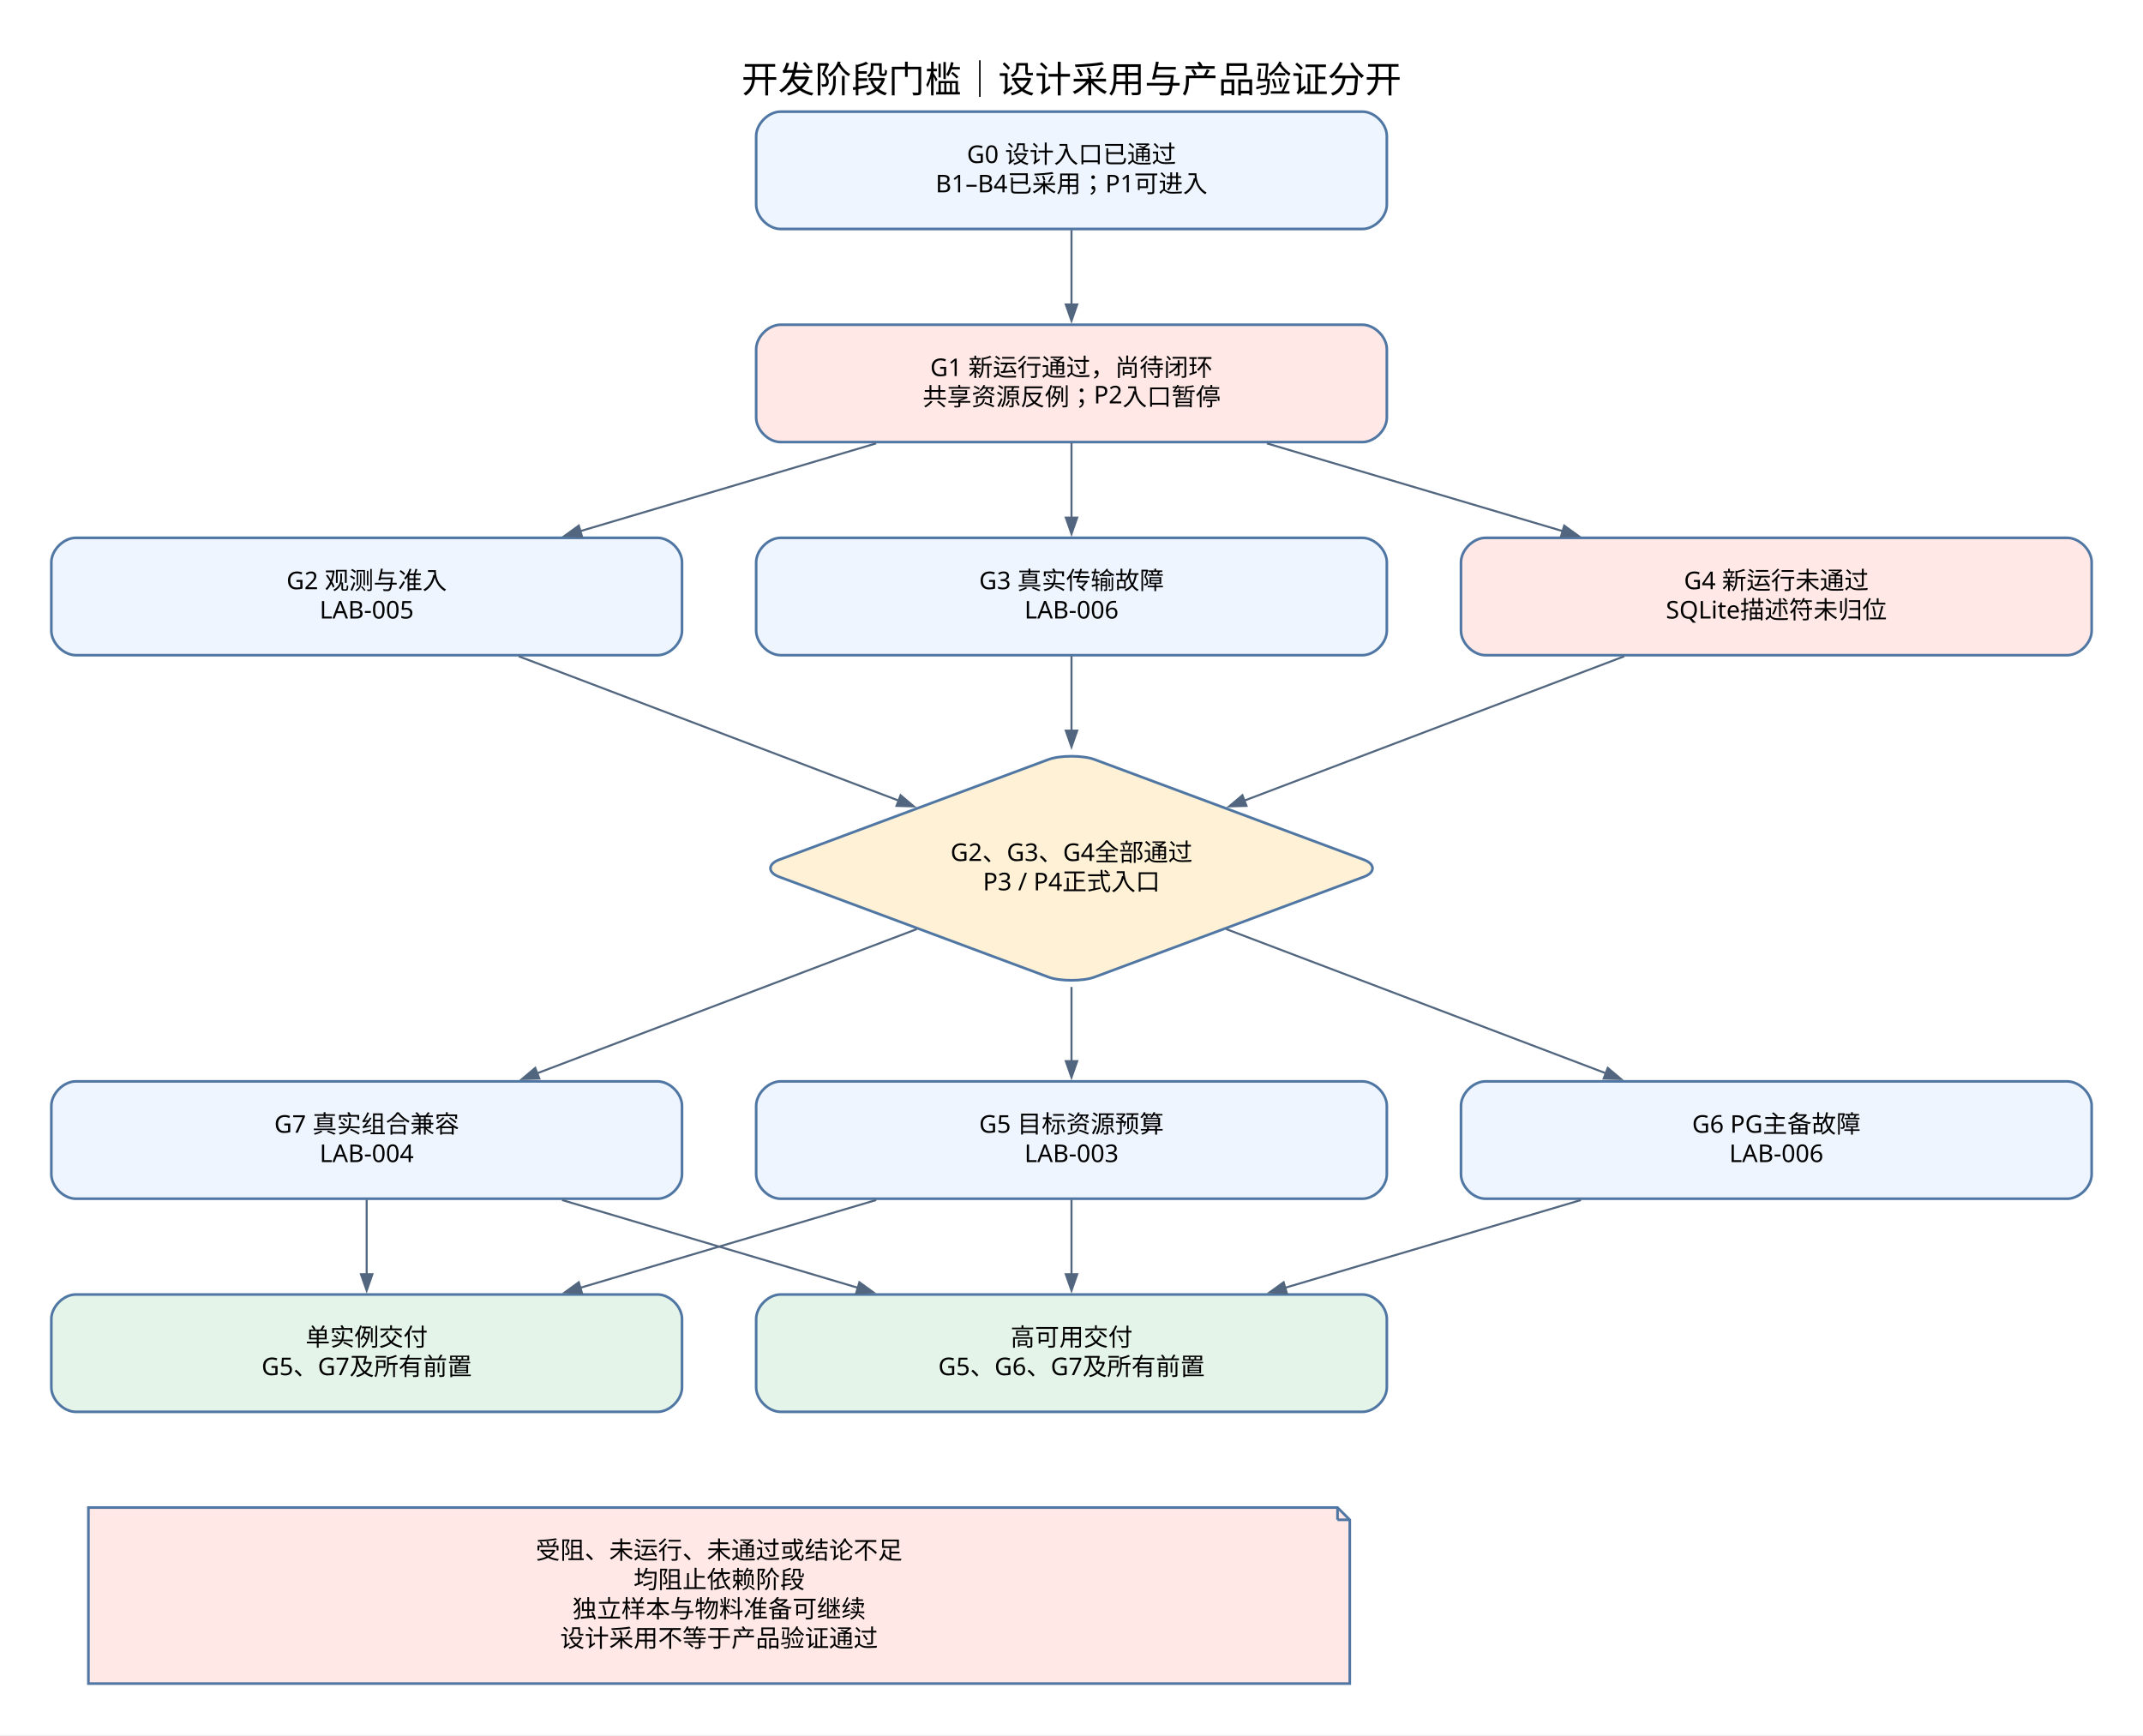
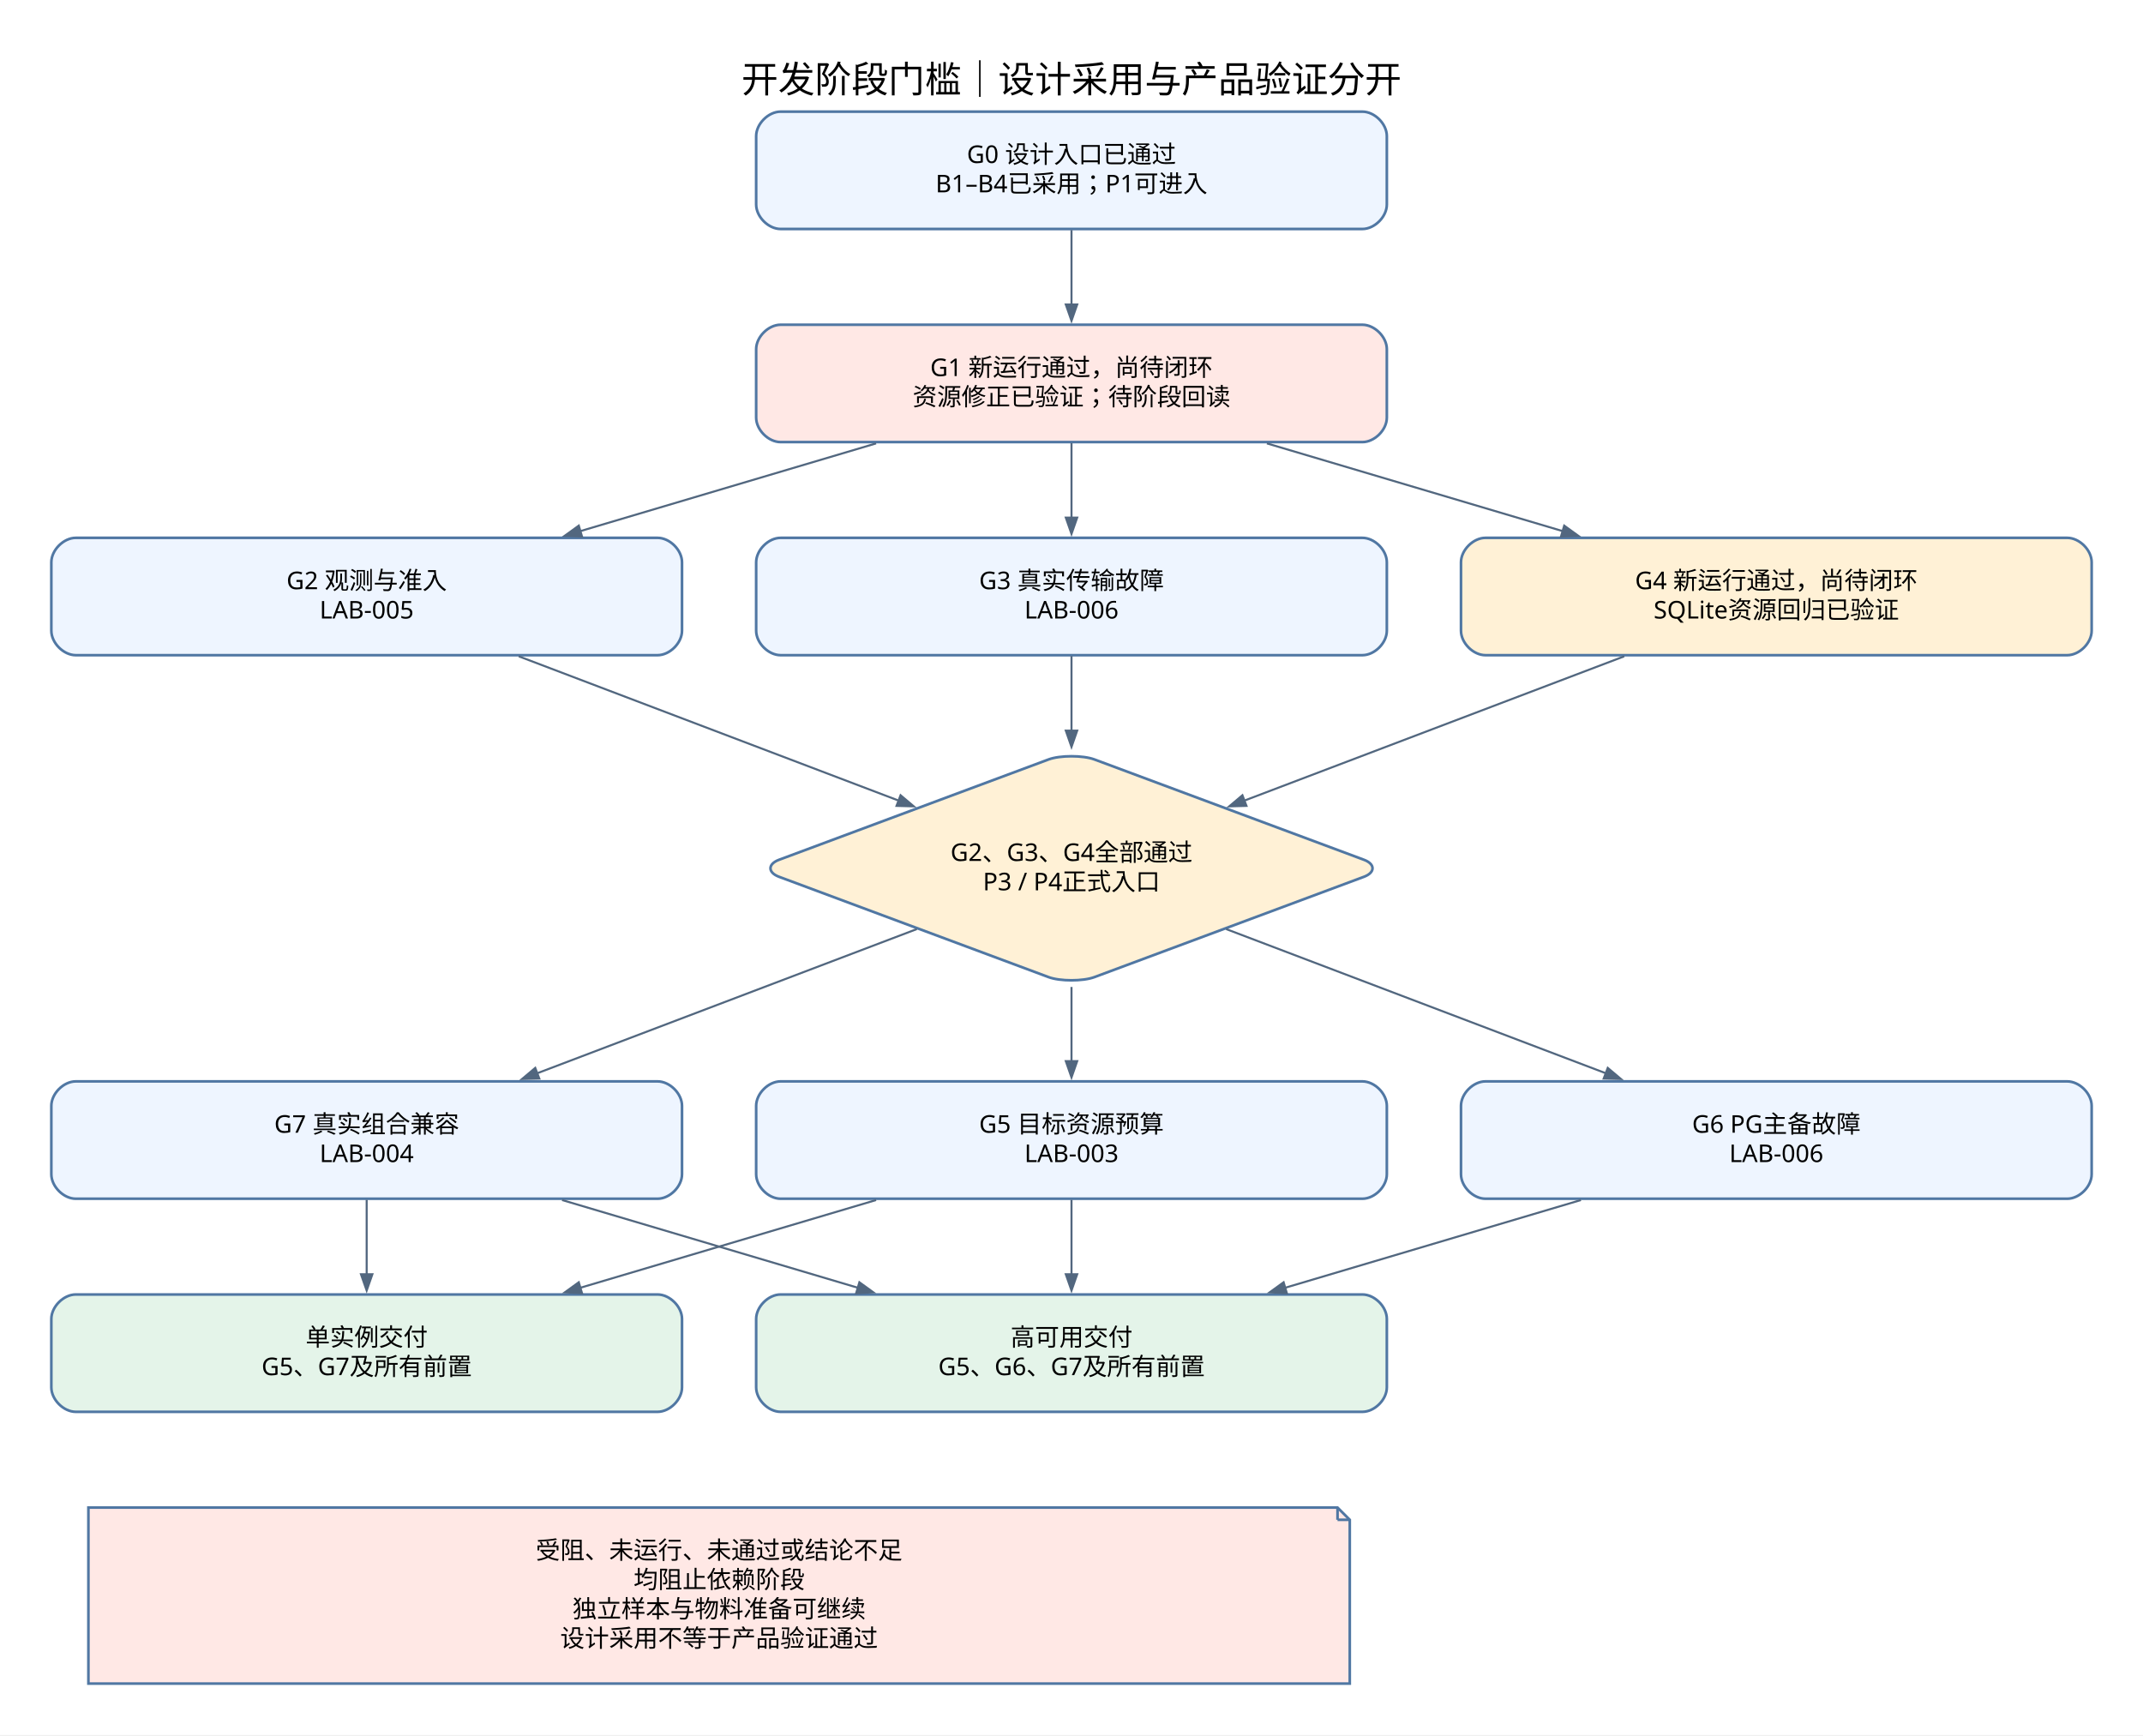
<svg xmlns="http://www.w3.org/2000/svg" width="1052pt" height="852pt" viewBox="0.00 0.00 1052.00 852.00">
  <g id="graph0" class="graph" transform="scale(1 1) rotate(0) translate(25.2 826.4)">
    <polygon fill="white" stroke="none" points="-25.2,25.2 -25.2,-826.4 1026.8,-826.4 1026.8,25.2 -25.2,25.2" />
    <text xml:space="preserve" text-anchor="middle" x="500.8" y="-781" font-family="Noto Sans SC" font-size="18.00">开发阶段门槛｜设计采用与产品验证分开</text>
    <g id="node1" class="node">
      <path fill="#eef5ff" stroke="#5077a3" stroke-width="1.3" d="M643.6,-771.6C643.6,-771.6 358,-771.6 358,-771.6 352,-771.6 346,-765.6 346,-759.6 346,-759.6 346,-726 346,-726 346,-720 352,-714 358,-714 358,-714 643.6,-714 643.6,-714 649.6,-714 655.6,-720 655.6,-726 655.6,-726 655.6,-759.6 655.6,-759.6 655.6,-765.6 649.6,-771.6 643.6,-771.6" />
      <text xml:space="preserve" text-anchor="middle" x="500.8" y="-746.4" font-family="Noto Sans SC" font-size="12.00">G0 设计入口已通过</text>
      <text xml:space="preserve" text-anchor="middle" x="500.8" y="-732" font-family="Noto Sans SC" font-size="12.00">B1–B4已采用；P1可进入</text>
    </g>
    <g id="node2" class="node">
      <path fill="#ffe8e5" stroke="#5077a3" stroke-width="1.3" d="M643.6,-667C643.6,-667 358,-667 358,-667 352,-667 346,-661 346,-655 346,-655 346,-621.4 346,-621.4 346,-615.4 352,-609.4 358,-609.4 358,-609.4 643.6,-609.4 643.6,-609.4 649.6,-609.4 655.6,-615.4 655.6,-621.4 655.6,-621.4 655.6,-655 655.6,-655 655.6,-661 649.6,-667 643.6,-667" />
      <text xml:space="preserve" text-anchor="middle" x="500.8" y="-641.8" font-family="Noto Sans SC" font-size="12.00">G1 新运行通过，尚待闭环</text>
-       <text xml:space="preserve" text-anchor="middle" x="500.8" y="-627.4" font-family="Noto Sans SC" font-size="12.00">共享资源反例；P2入口暂停</text>
+       <text xml:space="preserve" text-anchor="middle" x="500.8" y="-627.4" font-family="Noto Sans SC" font-size="12.00">资源修正已验证；待阶段回读</text>
    </g>
    <g id="edge1" class="edge">
      <path fill="none" stroke="#52677f" d="M500.8,-713.49C500.8,-702.17 500.8,-688.95 500.8,-676.84" />
      <polygon fill="#52677f" stroke="#52677f" points="503.6,-676.93 500.8,-668.93 498,-676.93 503.6,-676.93" />
    </g>
    <g id="node3" class="node">
      <path fill="#eef5ff" stroke="#5077a3" stroke-width="1.3" d="M297.6,-562.4C297.6,-562.4 12,-562.4 12,-562.4 6,-562.4 0,-556.4 0,-550.4 0,-550.4 0,-516.8 0,-516.8 0,-510.8 6,-504.8 12,-504.8 12,-504.8 297.6,-504.8 297.6,-504.8 303.6,-504.8 309.6,-510.8 309.6,-516.8 309.6,-516.8 309.6,-550.4 309.6,-550.4 309.6,-556.4 303.6,-562.4 297.6,-562.4" />
      <text xml:space="preserve" text-anchor="middle" x="154.8" y="-537.2" font-family="Noto Sans SC" font-size="12.00">G2 观测与准入</text>
      <text xml:space="preserve" text-anchor="middle" x="154.8" y="-522.8" font-family="Noto Sans SC" font-size="12.00">LAB-005</text>
    </g>
    <g id="edge2" class="edge">
      <path fill="none" stroke="#52677f" d="M404.88,-608.76C359.69,-595.36 305.69,-579.34 259.45,-565.63" />
      <polygon fill="#52677f" stroke="#52677f" points="260.52,-563.03 252.06,-563.44 258.93,-568.4 260.52,-563.03" />
    </g>
    <g id="node4" class="node">
      <path fill="#eef5ff" stroke="#5077a3" stroke-width="1.3" d="M643.6,-562.4C643.6,-562.4 358,-562.4 358,-562.4 352,-562.4 346,-556.4 346,-550.4 346,-550.4 346,-516.8 346,-516.8 346,-510.8 352,-504.8 358,-504.8 358,-504.8 643.6,-504.8 643.6,-504.8 649.6,-504.8 655.6,-510.8 655.6,-516.8 655.6,-516.8 655.6,-550.4 655.6,-550.4 655.6,-556.4 649.6,-562.4 643.6,-562.4" />
      <text xml:space="preserve" text-anchor="middle" x="500.8" y="-537.2" font-family="Noto Sans SC" font-size="12.00">G3 真实传输故障</text>
      <text xml:space="preserve" text-anchor="middle" x="500.8" y="-522.8" font-family="Noto Sans SC" font-size="12.00">LAB-006</text>
    </g>
    <g id="edge3" class="edge">
      <path fill="none" stroke="#52677f" d="M500.8,-608.89C500.8,-597.57 500.8,-584.35 500.8,-572.24" />
      <polygon fill="#52677f" stroke="#52677f" points="503.6,-572.33 500.8,-564.33 498,-572.33 503.6,-572.33" />
    </g>
    <g id="node5" class="node">
-       <path fill="#ffe8e5" stroke="#5077a3" stroke-width="1.3" d="M989.6,-562.4C989.6,-562.4 704,-562.4 704,-562.4 698,-562.4 692,-556.4 692,-550.4 692,-550.4 692,-516.8 692,-516.8 692,-510.8 698,-504.8 704,-504.8 704,-504.8 989.6,-504.8 989.6,-504.8 995.6,-504.8 1001.6,-510.8 1001.6,-516.8 1001.6,-516.8 1001.6,-550.4 1001.6,-550.4 1001.6,-556.4 995.6,-562.4 989.6,-562.4" />
-       <text xml:space="preserve" text-anchor="middle" x="846.8" y="-537.2" font-family="Noto Sans SC" font-size="12.00">G4 新运行未通过</text>
-       <text xml:space="preserve" text-anchor="middle" x="846.8" y="-522.8" font-family="Noto Sans SC" font-size="12.00">SQLite描述符未归位</text>
+       <path fill="#fff1d6" stroke="#5077a3" stroke-width="1.3" d="M989.6,-562.4C989.6,-562.4 704,-562.4 704,-562.4 698,-562.4 692,-556.4 692,-550.4 692,-550.4 692,-516.8 692,-516.8 692,-510.8 698,-504.8 704,-504.8 704,-504.8 989.6,-504.8 989.6,-504.8 995.6,-504.8 1001.6,-510.8 1001.6,-516.8 1001.6,-516.8 1001.6,-550.4 1001.6,-550.4 1001.6,-556.4 995.6,-562.4 989.6,-562.4" />
+       <text xml:space="preserve" text-anchor="middle" x="846.8" y="-537.2" font-family="Noto Sans SC" font-size="12.00">G4 新运行通过，尚待闭环</text>
+       <text xml:space="preserve" text-anchor="middle" x="846.8" y="-522.8" font-family="Noto Sans SC" font-size="12.00">SQLite资源回归已验证</text>
    </g>
    <g id="edge4" class="edge">
      <path fill="none" stroke="#52677f" d="M596.72,-608.76C641.91,-595.36 695.91,-579.34 742.15,-565.63" />
      <polygon fill="#52677f" stroke="#52677f" points="742.67,-568.4 749.54,-563.44 741.08,-563.03 742.67,-568.4" />
    </g>
    <g id="node6" class="node">
      <path fill="#fff1d6" stroke="#5077a3" stroke-width="1.3" d="M489.55,-453.62C489.55,-453.62 357.25,-404.38 357.25,-404.38 351.62,-402.29 351.62,-398.11 357.25,-396.02 357.25,-396.02 489.55,-346.78 489.55,-346.78 495.18,-344.69 506.42,-344.69 512.05,-346.78 512.05,-346.78 644.35,-396.02 644.35,-396.02 649.98,-398.11 649.98,-402.29 644.35,-404.38 644.35,-404.38 512.05,-453.62 512.05,-453.62 506.42,-455.71 495.18,-455.71 489.55,-453.62" />
      <text xml:space="preserve" text-anchor="middle" x="500.8" y="-403.8" font-family="Noto Sans SC" font-size="12.00">G2、G3、G4全部通过</text>
      <text xml:space="preserve" text-anchor="middle" x="500.8" y="-389.4" font-family="Noto Sans SC" font-size="12.00">P3 / P4正式入口</text>
    </g>
    <g id="edge5" class="edge">
      <path fill="none" stroke="#52677f" d="M229.45,-504.25C284.34,-483.4 359.02,-455.04 416.14,-433.35" />
      <polygon fill="#52677f" stroke="#52677f" points="416.89,-436.06 423.37,-430.6 414.9,-430.83 416.89,-436.06" />
    </g>
    <g id="edge6" class="edge">
      <path fill="none" stroke="#52677f" d="M500.8,-504.41C500.8,-493.55 500.8,-480.63 500.8,-467.67" />
      <polygon fill="#52677f" stroke="#52677f" points="503.6,-467.77 500.8,-459.77 498,-467.77 503.6,-467.77" />
    </g>
    <g id="edge7" class="edge">
      <path fill="none" stroke="#52677f" d="M772.15,-504.25C717.26,-483.4 642.58,-455.04 585.46,-433.35" />
      <polygon fill="#52677f" stroke="#52677f" points="586.7,-430.83 578.23,-430.6 584.71,-436.06 586.7,-430.83" />
    </g>
    <g id="node7" class="node">
      <path fill="#eef5ff" stroke="#5077a3" stroke-width="1.3" d="M643.6,-295.6C643.6,-295.6 358,-295.6 358,-295.6 352,-295.6 346,-289.6 346,-283.6 346,-283.6 346,-250 346,-250 346,-244 352,-238 358,-238 358,-238 643.6,-238 643.6,-238 649.6,-238 655.6,-244 655.6,-250 655.6,-250 655.6,-283.6 655.6,-283.6 655.6,-289.6 649.6,-295.6 643.6,-295.6" />
      <text xml:space="preserve" text-anchor="middle" x="500.8" y="-270.4" font-family="Noto Sans SC" font-size="12.00">G5 目标资源预算</text>
      <text xml:space="preserve" text-anchor="middle" x="500.8" y="-256" font-family="Noto Sans SC" font-size="12.00">LAB-003</text>
    </g>
    <g id="edge8" class="edge">
      <path fill="none" stroke="#52677f" d="M500.8,-341.95C500.8,-329.52 500.8,-316.68 500.8,-305.26" />
      <polygon fill="#52677f" stroke="#52677f" points="503.6,-305.54 500.8,-297.54 498,-305.54 503.6,-305.54" />
    </g>
    <g id="node8" class="node">
      <path fill="#eef5ff" stroke="#5077a3" stroke-width="1.3" d="M989.6,-295.6C989.6,-295.6 704,-295.6 704,-295.6 698,-295.6 692,-289.6 692,-283.6 692,-283.6 692,-250 692,-250 692,-244 698,-238 704,-238 704,-238 989.6,-238 989.6,-238 995.6,-238 1001.6,-244 1001.6,-250 1001.6,-250 1001.6,-283.6 1001.6,-283.6 1001.6,-289.6 995.6,-295.6 989.6,-295.6" />
      <text xml:space="preserve" text-anchor="middle" x="846.8" y="-270.4" font-family="Noto Sans SC" font-size="12.00">G6 PG主备故障</text>
      <text xml:space="preserve" text-anchor="middle" x="846.8" y="-256" font-family="Noto Sans SC" font-size="12.00">LAB-006</text>
    </g>
    <g id="edge9" class="edge">
      <path fill="none" stroke="#52677f" d="M576.73,-370.36C631.89,-349.42 706.51,-321.08 763.33,-299.5" />
      <polygon fill="#52677f" stroke="#52677f" points="764.04,-302.23 770.52,-296.77 762.05,-296.99 764.04,-302.23" />
    </g>
    <g id="node9" class="node">
      <path fill="#eef5ff" stroke="#5077a3" stroke-width="1.3" d="M297.6,-295.6C297.6,-295.6 12,-295.6 12,-295.6 6,-295.6 0,-289.6 0,-283.6 0,-283.6 0,-250 0,-250 0,-244 6,-238 12,-238 12,-238 297.6,-238 297.6,-238 303.6,-238 309.6,-244 309.6,-250 309.6,-250 309.6,-283.6 309.6,-283.6 309.6,-289.6 303.6,-295.6 297.6,-295.6" />
      <text xml:space="preserve" text-anchor="middle" x="154.8" y="-270.4" font-family="Noto Sans SC" font-size="12.00">G7 真实组合兼容</text>
      <text xml:space="preserve" text-anchor="middle" x="154.8" y="-256" font-family="Noto Sans SC" font-size="12.00">LAB-004</text>
    </g>
    <g id="edge10" class="edge">
      <path fill="none" stroke="#52677f" d="M424.87,-370.36C369.71,-349.42 295.09,-321.08 238.27,-299.5" />
      <polygon fill="#52677f" stroke="#52677f" points="239.55,-296.99 231.08,-296.77 237.56,-302.23 239.55,-296.99" />
    </g>
    <g id="node10" class="node">
      <path fill="#e4f4e9" stroke="#5077a3" stroke-width="1.3" d="M297.6,-191C297.6,-191 12,-191 12,-191 6,-191 0,-185 0,-179 0,-179 0,-145.4 0,-145.4 0,-139.4 6,-133.4 12,-133.4 12,-133.4 297.6,-133.4 297.6,-133.4 303.6,-133.4 309.6,-139.4 309.6,-145.4 309.6,-145.4 309.6,-179 309.6,-179 309.6,-185 303.6,-191 297.6,-191" />
      <text xml:space="preserve" text-anchor="middle" x="154.8" y="-165.8" font-family="Noto Sans SC" font-size="12.00">单实例交付</text>
      <text xml:space="preserve" text-anchor="middle" x="154.8" y="-151.4" font-family="Noto Sans SC" font-size="12.00">G5、G7及所有前置</text>
    </g>
    <g id="edge11" class="edge">
      <path fill="none" stroke="#52677f" d="M404.88,-237.36C359.69,-223.96 305.69,-207.94 259.45,-194.23" />
      <polygon fill="#52677f" stroke="#52677f" points="260.52,-191.63 252.06,-192.04 258.93,-197 260.52,-191.63" />
    </g>
    <g id="node11" class="node">
      <path fill="#e4f4e9" stroke="#5077a3" stroke-width="1.3" d="M643.6,-191C643.6,-191 358,-191 358,-191 352,-191 346,-185 346,-179 346,-179 346,-145.4 346,-145.4 346,-139.4 352,-133.4 358,-133.4 358,-133.4 643.6,-133.4 643.6,-133.4 649.6,-133.4 655.6,-139.4 655.6,-145.4 655.6,-145.4 655.6,-179 655.6,-179 655.6,-185 649.6,-191 643.6,-191" />
      <text xml:space="preserve" text-anchor="middle" x="500.8" y="-165.8" font-family="Noto Sans SC" font-size="12.00">高可用交付</text>
      <text xml:space="preserve" text-anchor="middle" x="500.8" y="-151.4" font-family="Noto Sans SC" font-size="12.00">G5、G6、G7及所有前置</text>
    </g>
    <g id="edge13" class="edge">
      <path fill="none" stroke="#52677f" d="M500.8,-237.49C500.8,-226.17 500.8,-212.95 500.8,-200.84" />
      <polygon fill="#52677f" stroke="#52677f" points="503.6,-200.93 500.8,-192.93 498,-200.93 503.6,-200.93" />
    </g>
    <g id="edge14" class="edge">
      <path fill="none" stroke="#52677f" d="M750.88,-237.36C705.69,-223.96 651.69,-207.94 605.45,-194.23" />
      <polygon fill="#52677f" stroke="#52677f" points="606.52,-191.63 598.06,-192.04 604.93,-197 606.52,-191.63" />
    </g>
    <g id="edge12" class="edge">
      <path fill="none" stroke="#52677f" d="M154.8,-237.49C154.8,-226.17 154.8,-212.95 154.8,-200.84" />
      <polygon fill="#52677f" stroke="#52677f" points="157.6,-200.93 154.8,-192.93 152,-200.93 157.6,-200.93" />
    </g>
    <g id="edge15" class="edge">
      <path fill="none" stroke="#52677f" d="M250.72,-237.36C295.91,-223.96 349.91,-207.94 396.15,-194.23" />
      <polygon fill="#52677f" stroke="#52677f" points="396.67,-197 403.54,-192.04 395.08,-191.63 396.67,-197" />
    </g>
    <g id="node12" class="node">
      <polygon fill="#ffe8e5" stroke="#5077a3" stroke-width="1.3" points="631.4,-86.4 18.2,-86.4 18.2,0 637.4,0 637.4,-80.4 631.4,-86.4" />
      <polyline fill="none" stroke="#5077a3" stroke-width="1.3" points="631.4,-86.4 631.4,-80.4" />
      <polyline fill="none" stroke="#5077a3" stroke-width="1.3" points="637.4,-80.4 631.4,-80.4" />
      <text xml:space="preserve" text-anchor="middle" x="327.8" y="-61.2" font-family="Noto Sans SC" font-size="12.00">受阻、未运行、未通过或结论不足</text>
      <text xml:space="preserve" text-anchor="middle" x="327.8" y="-46.8" font-family="Noto Sans SC" font-size="12.00">均阻止依赖阶段</text>
      <text xml:space="preserve" text-anchor="middle" x="327.8" y="-32.4" font-family="Noto Sans SC" font-size="12.00">独立样本与物料准备可继续</text>
      <text xml:space="preserve" text-anchor="middle" x="327.8" y="-18" font-family="Noto Sans SC" font-size="12.00">设计采用不等于产品验证通过</text>
    </g>
  </g>
</svg>
